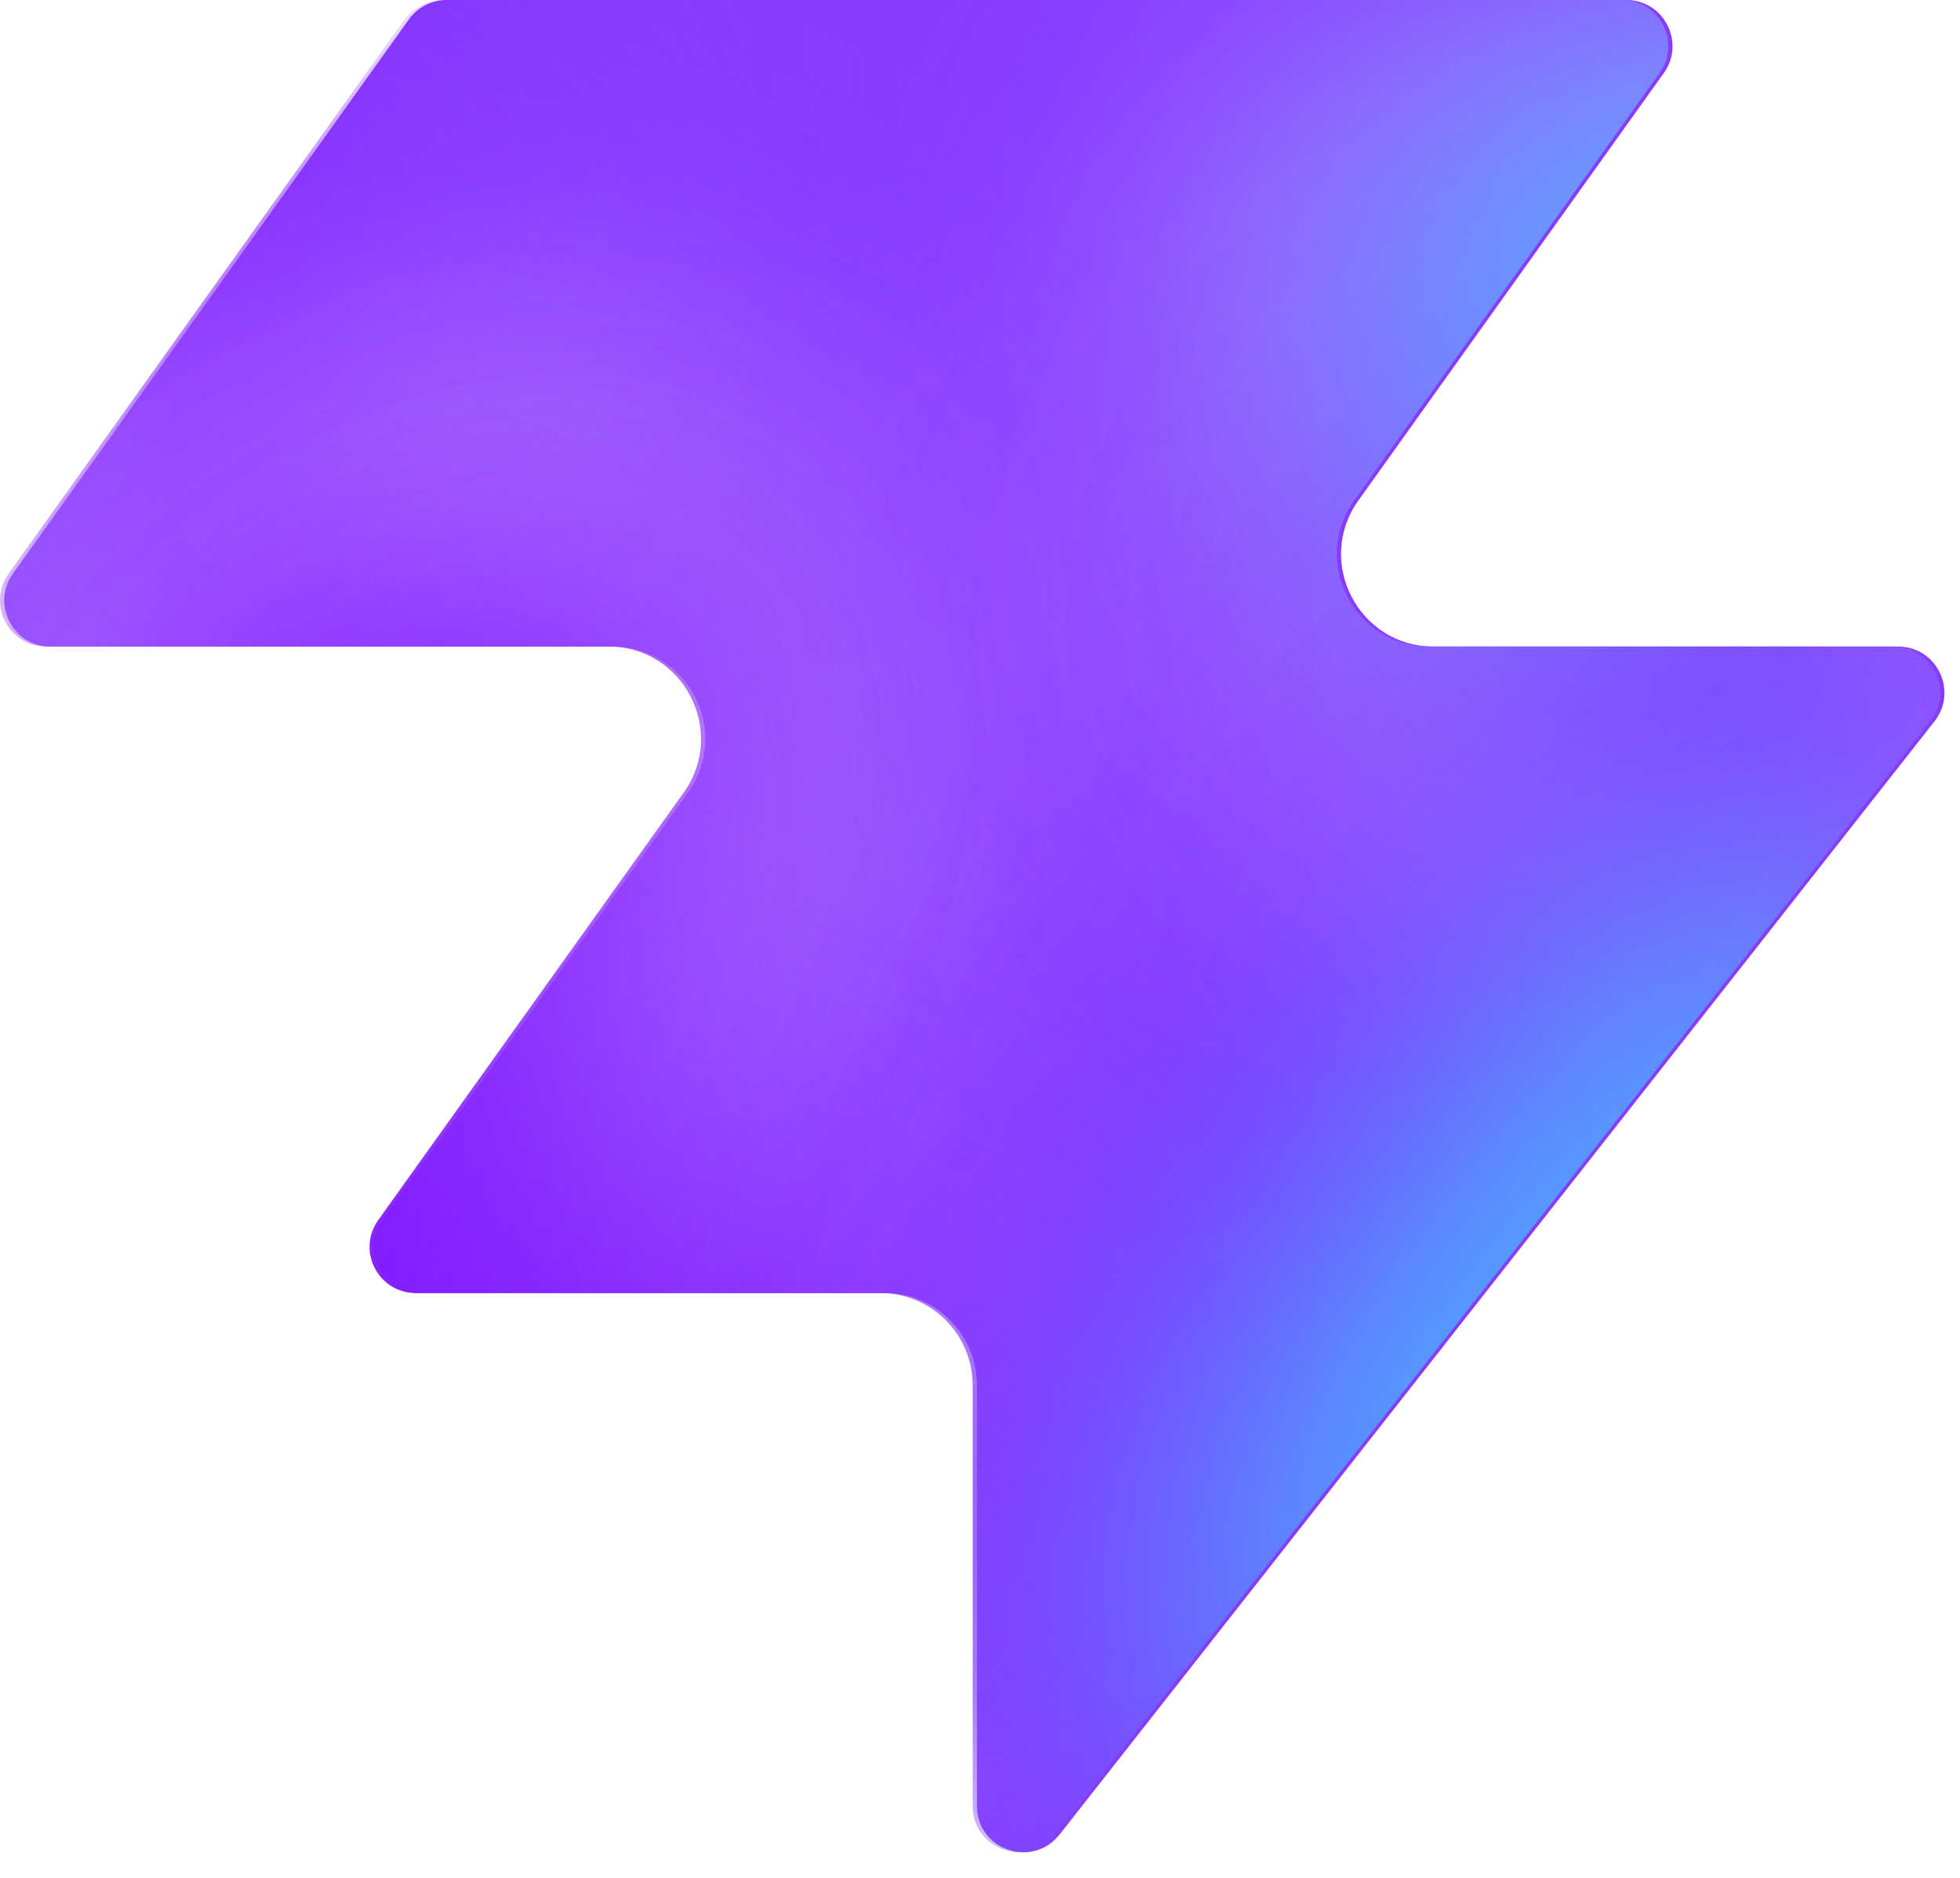
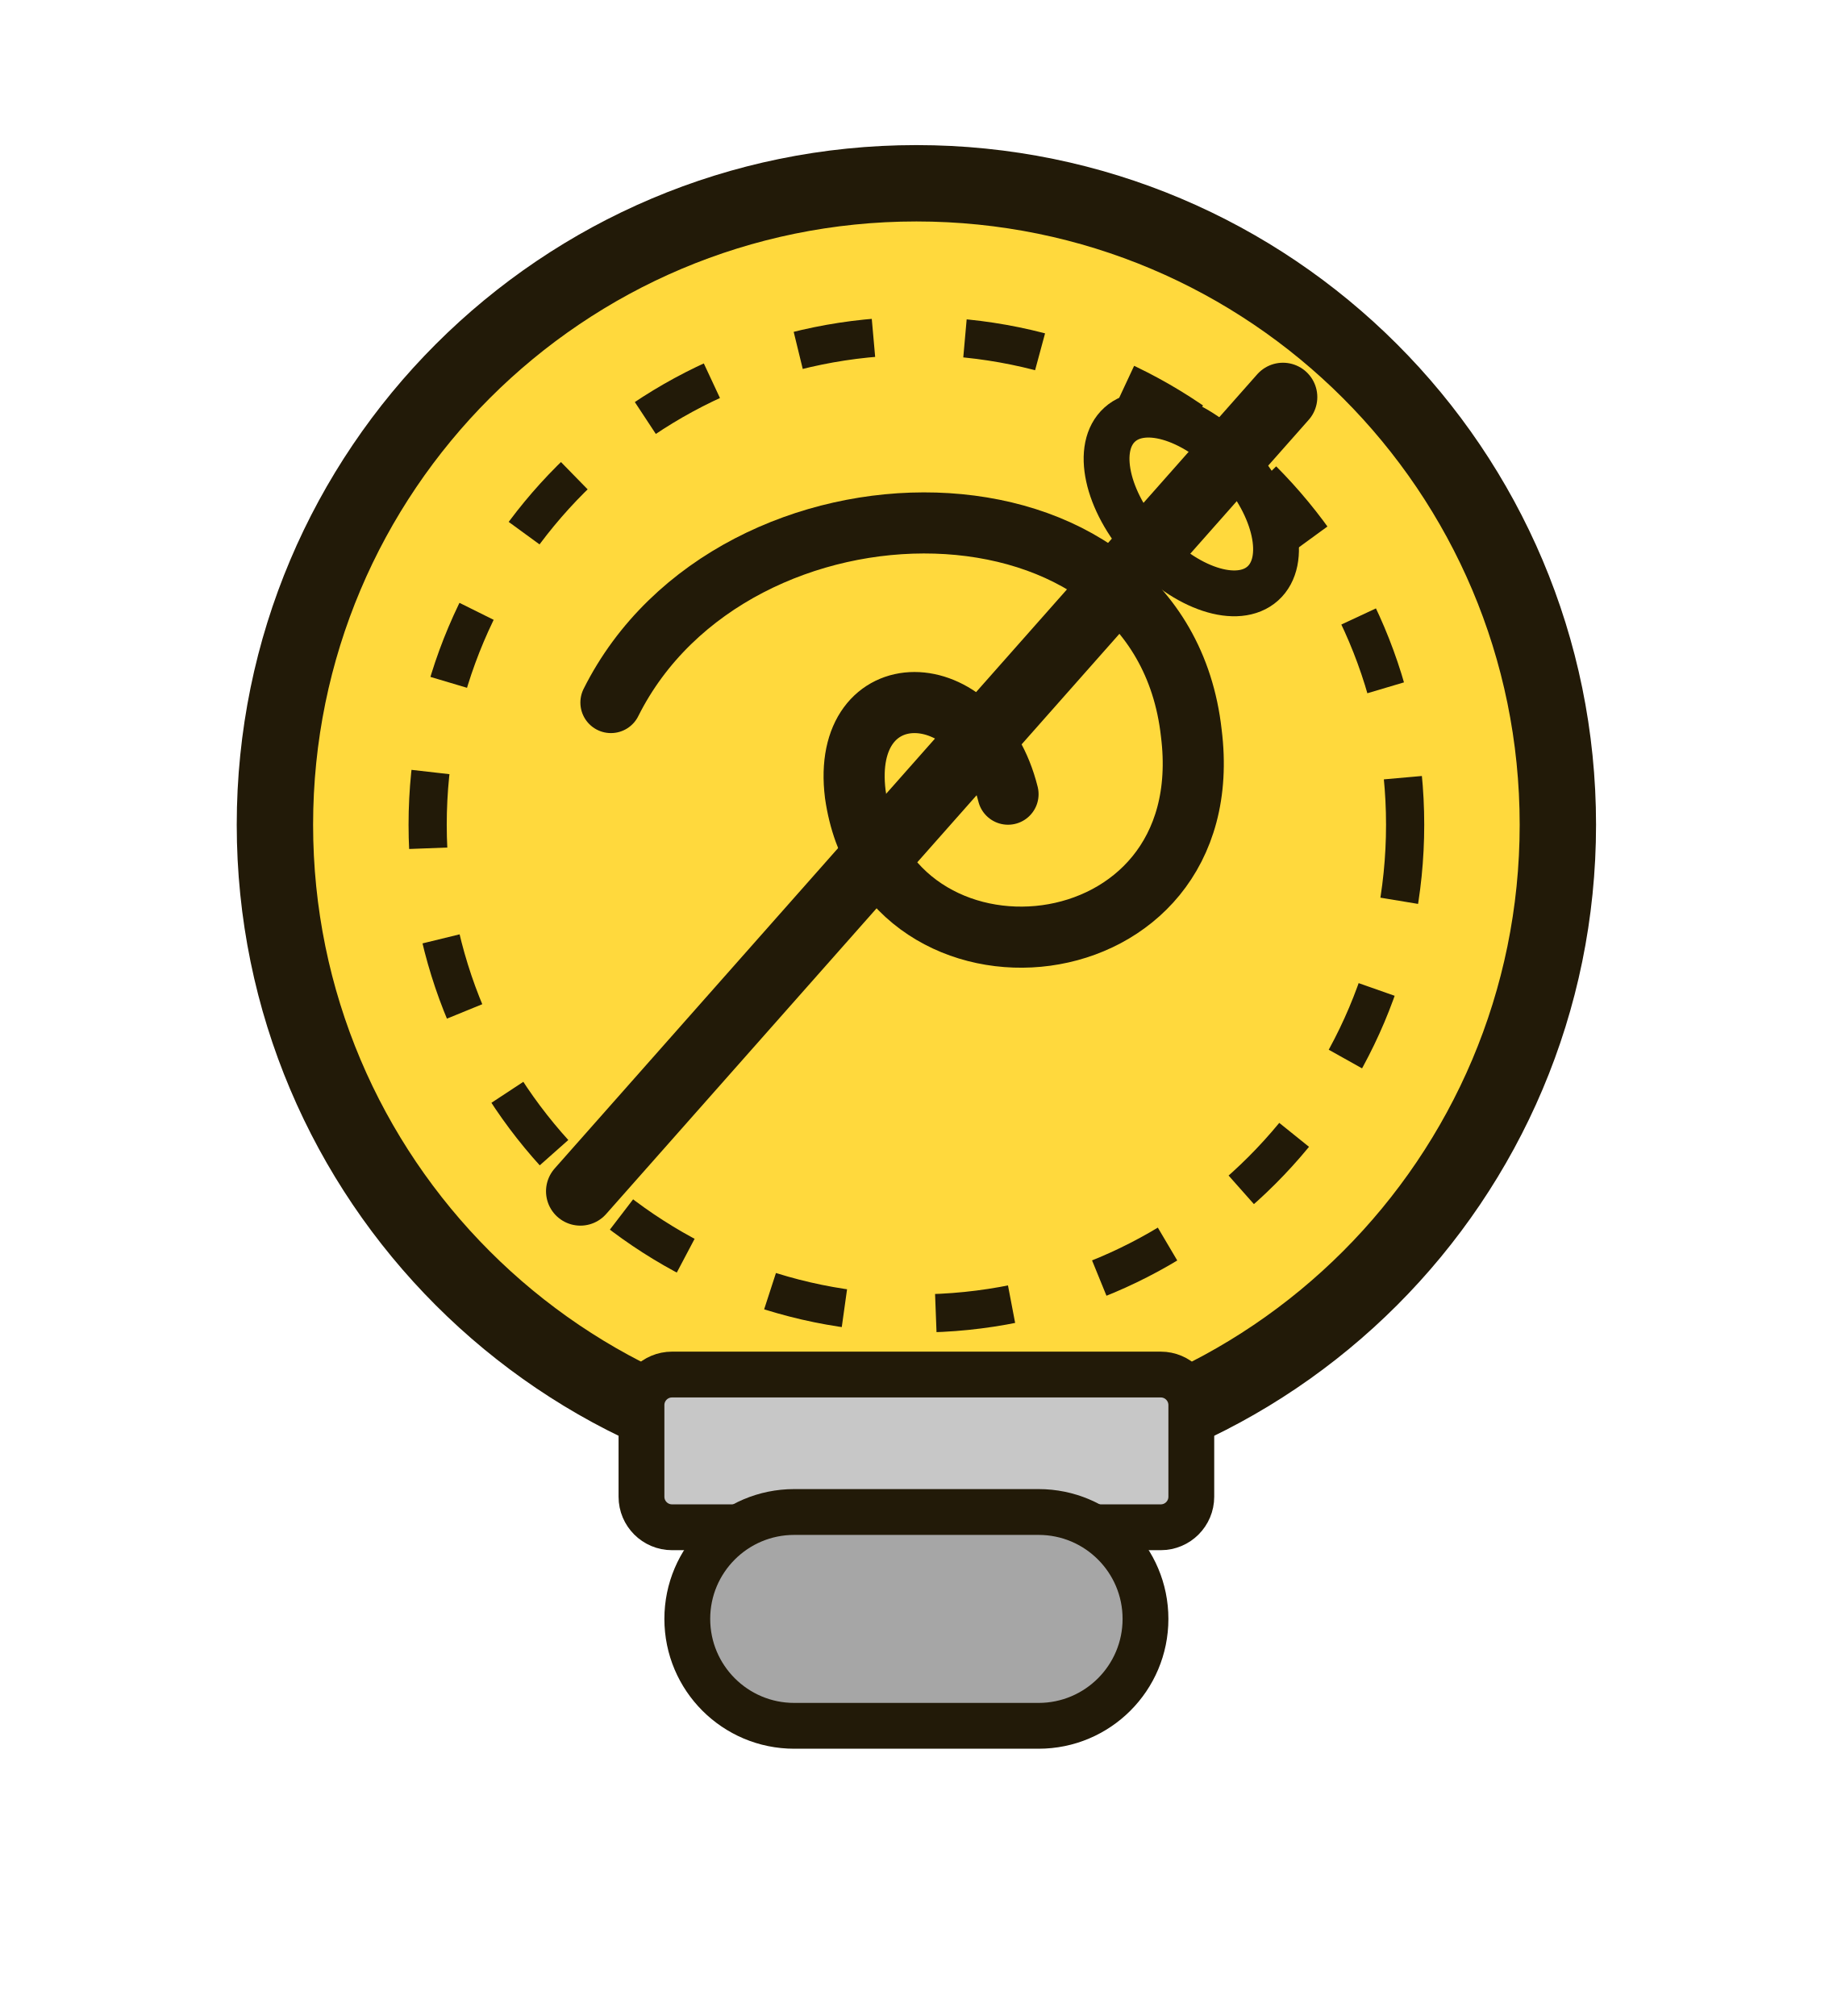
- <svg xmlns="http://www.w3.org/2000/svg" width="48" height="46" fill="none" viewBox="0 0 48 46">
-   <path fill="#863bff" d="M25.946 44.938c-.664.845-2.021.375-2.021-.698V33.937a2.26 2.26 0 0 0-2.262-2.262H10.287c-.92 0-1.456-1.04-.92-1.788l7.48-10.471c1.07-1.497 0-3.578-1.842-3.578H1.237c-.92 0-1.456-1.04-.92-1.788L10.013.474c.214-.297.556-.474.92-.474h28.894c.92 0 1.456 1.04.92 1.788l-7.48 10.471c-1.07 1.498 0 3.579 1.842 3.579h11.377c.943 0 1.473 1.088.89 1.83L25.947 44.94z" style="fill:#863bff;fill:color(display-p3 .525 .23 1);fill-opacity:1" />
-   <mask id="a" width="48" height="46" x="0" y="0" maskUnits="userSpaceOnUse" style="mask-type:alpha">
-     <path fill="#000" d="M25.842 44.938c-.664.844-2.021.375-2.021-.698V33.937a2.26 2.26 0 0 0-2.262-2.262H10.183c-.92 0-1.456-1.04-.92-1.788l7.48-10.471c1.07-1.498 0-3.579-1.842-3.579H1.133c-.92 0-1.456-1.04-.92-1.787L9.91.473c.214-.297.556-.474.92-.474h28.894c.92 0 1.456 1.04.92 1.788l-7.48 10.471c-1.07 1.498 0 3.578 1.842 3.578h11.377c.943 0 1.473 1.088.89 1.832L25.843 44.94z" style="fill:#000;fill-opacity:1" />
-   </mask>
-   <g mask="url(#a)">
-     <g filter="url(#b)">
-       <ellipse cx="5.508" cy="14.704" fill="#ede6ff" rx="5.508" ry="14.704" style="fill:#ede6ff;fill:color(display-p3 .927 .903 1);fill-opacity:1" transform="matrix(.00324 1 1 -.00324 -4.47 31.516)" />
-     </g>
-     <g filter="url(#c)">
-       <ellipse cx="10.399" cy="29.851" fill="#ede6ff" rx="10.399" ry="29.851" style="fill:#ede6ff;fill:color(display-p3 .927 .903 1);fill-opacity:1" transform="matrix(.00324 1 1 -.00324 -39.328 7.883)" />
-     </g>
-     <g filter="url(#d)">
-       <ellipse cx="5.508" cy="30.487" fill="#7e14ff" rx="5.508" ry="30.487" style="fill:#7e14ff;fill:color(display-p3 .492 .077 1);fill-opacity:1" transform="rotate(89.814 -25.913 -14.639)scale(1 -1)" />
-     </g>
-     <g filter="url(#e)">
-       <ellipse cx="5.508" cy="30.599" fill="#7e14ff" rx="5.508" ry="30.599" style="fill:#7e14ff;fill:color(display-p3 .492 .077 1);fill-opacity:1" transform="rotate(89.814 -32.644 -3.334)scale(1 -1)" />
-     </g>
-     <g filter="url(#f)">
-       <ellipse cx="5.508" cy="30.599" fill="#7e14ff" rx="5.508" ry="30.599" style="fill:#7e14ff;fill:color(display-p3 .492 .077 1);fill-opacity:1" transform="matrix(.00324 1 1 -.00324 -34.34 30.47)" />
-     </g>
-     <g filter="url(#g)">
-       <ellipse cx="14.072" cy="22.078" fill="#ede6ff" rx="14.072" ry="22.078" style="fill:#ede6ff;fill:color(display-p3 .927 .903 1);fill-opacity:1" transform="rotate(93.35 24.506 48.493)scale(-1 1)" />
-     </g>
-     <g filter="url(#h)">
-       <ellipse cx="3.47" cy="21.501" fill="#7e14ff" rx="3.47" ry="21.501" style="fill:#7e14ff;fill:color(display-p3 .492 .077 1);fill-opacity:1" transform="rotate(89.009 28.708 47.59)scale(-1 1)" />
-     </g>
-     <g filter="url(#i)">
-       <ellipse cx="3.47" cy="21.501" fill="#7e14ff" rx="3.47" ry="21.501" style="fill:#7e14ff;fill:color(display-p3 .492 .077 1);fill-opacity:1" transform="rotate(89.009 28.708 47.59)scale(-1 1)" />
-     </g>
-     <g filter="url(#j)">
-       <ellipse cx=".387" cy="8.972" fill="#7e14ff" rx="4.407" ry="29.108" style="fill:#7e14ff;fill:color(display-p3 .492 .077 1);fill-opacity:1" transform="rotate(39.51 .387 8.972)" />
-     </g>
-     <g filter="url(#k)">
-       <ellipse cx="47.523" cy="-6.092" fill="#7e14ff" rx="4.407" ry="29.108" style="fill:#7e14ff;fill:color(display-p3 .492 .077 1);fill-opacity:1" transform="rotate(37.892 47.523 -6.092)" />
-     </g>
-     <g filter="url(#l)">
-       <ellipse cx="41.412" cy="6.333" fill="#47bfff" rx="5.971" ry="9.665" style="fill:#47bfff;fill:color(display-p3 .28 .748 1);fill-opacity:1" transform="rotate(37.892 41.412 6.333)" />
-     </g>
-     <g filter="url(#m)">
-       <ellipse cx="-1.879" cy="38.332" fill="#7e14ff" rx="4.407" ry="29.108" style="fill:#7e14ff;fill:color(display-p3 .492 .077 1);fill-opacity:1" transform="rotate(37.892 -1.88 38.332)" />
-     </g>
-     <g filter="url(#n)">
-       <ellipse cx="-1.879" cy="38.332" fill="#7e14ff" rx="4.407" ry="29.108" style="fill:#7e14ff;fill:color(display-p3 .492 .077 1);fill-opacity:1" transform="rotate(37.892 -1.88 38.332)" />
-     </g>
-     <g filter="url(#o)">
-       <ellipse cx="35.651" cy="29.907" fill="#7e14ff" rx="4.407" ry="29.108" style="fill:#7e14ff;fill:color(display-p3 .492 .077 1);fill-opacity:1" transform="rotate(37.892 35.651 29.907)" />
-     </g>
-     <g filter="url(#p)">
-       <ellipse cx="38.418" cy="32.4" fill="#47bfff" rx="5.971" ry="15.297" style="fill:#47bfff;fill:color(display-p3 .28 .748 1);fill-opacity:1" transform="rotate(37.892 38.418 32.4)" />
-     </g>
-   </g>
-   <defs>
-     <filter id="b" width="60.045" height="41.654" x="-19.77" y="16.149" color-interpolation-filters="sRGB" filterUnits="userSpaceOnUse">
-       <feFlood flood-opacity="0" result="BackgroundImageFix" />
-       <feBlend in="SourceGraphic" in2="BackgroundImageFix" result="shape" />
-       <feGaussianBlur result="effect1_foregroundBlur_2002_17158" stdDeviation="7.659" />
-     </filter>
-     <filter id="c" width="90.34" height="51.437" x="-54.613" y="-7.533" color-interpolation-filters="sRGB" filterUnits="userSpaceOnUse">
-       <feFlood flood-opacity="0" result="BackgroundImageFix" />
-       <feBlend in="SourceGraphic" in2="BackgroundImageFix" result="shape" />
-       <feGaussianBlur result="effect1_foregroundBlur_2002_17158" stdDeviation="7.659" />
-     </filter>
-     <filter id="d" width="79.355" height="29.4" x="-49.64" y="2.03" color-interpolation-filters="sRGB" filterUnits="userSpaceOnUse">
-       <feFlood flood-opacity="0" result="BackgroundImageFix" />
-       <feBlend in="SourceGraphic" in2="BackgroundImageFix" result="shape" />
-       <feGaussianBlur result="effect1_foregroundBlur_2002_17158" stdDeviation="4.596" />
-     </filter>
-     <filter id="e" width="79.579" height="29.4" x="-45.045" y="20.029" color-interpolation-filters="sRGB" filterUnits="userSpaceOnUse">
-       <feFlood flood-opacity="0" result="BackgroundImageFix" />
-       <feBlend in="SourceGraphic" in2="BackgroundImageFix" result="shape" />
-       <feGaussianBlur result="effect1_foregroundBlur_2002_17158" stdDeviation="4.596" />
-     </filter>
-     <filter id="f" width="79.579" height="29.4" x="-43.513" y="21.178" color-interpolation-filters="sRGB" filterUnits="userSpaceOnUse">
-       <feFlood flood-opacity="0" result="BackgroundImageFix" />
-       <feBlend in="SourceGraphic" in2="BackgroundImageFix" result="shape" />
-       <feGaussianBlur result="effect1_foregroundBlur_2002_17158" stdDeviation="4.596" />
-     </filter>
-     <filter id="g" width="74.749" height="58.852" x="15.756" y="-17.901" color-interpolation-filters="sRGB" filterUnits="userSpaceOnUse">
-       <feFlood flood-opacity="0" result="BackgroundImageFix" />
-       <feBlend in="SourceGraphic" in2="BackgroundImageFix" result="shape" />
-       <feGaussianBlur result="effect1_foregroundBlur_2002_17158" stdDeviation="7.659" />
-     </filter>
-     <filter id="h" width="61.377" height="25.362" x="23.548" y="2.284" color-interpolation-filters="sRGB" filterUnits="userSpaceOnUse">
-       <feFlood flood-opacity="0" result="BackgroundImageFix" />
-       <feBlend in="SourceGraphic" in2="BackgroundImageFix" result="shape" />
-       <feGaussianBlur result="effect1_foregroundBlur_2002_17158" stdDeviation="4.596" />
-     </filter>
-     <filter id="i" width="61.377" height="25.362" x="23.548" y="2.284" color-interpolation-filters="sRGB" filterUnits="userSpaceOnUse">
-       <feFlood flood-opacity="0" result="BackgroundImageFix" />
-       <feBlend in="SourceGraphic" in2="BackgroundImageFix" result="shape" />
-       <feGaussianBlur result="effect1_foregroundBlur_2002_17158" stdDeviation="4.596" />
-     </filter>
-     <filter id="j" width="56.045" height="63.649" x="-27.636" y="-22.853" color-interpolation-filters="sRGB" filterUnits="userSpaceOnUse">
-       <feFlood flood-opacity="0" result="BackgroundImageFix" />
-       <feBlend in="SourceGraphic" in2="BackgroundImageFix" result="shape" />
-       <feGaussianBlur result="effect1_foregroundBlur_2002_17158" stdDeviation="4.596" />
-     </filter>
-     <filter id="k" width="54.814" height="64.646" x="20.116" y="-38.415" color-interpolation-filters="sRGB" filterUnits="userSpaceOnUse">
-       <feFlood flood-opacity="0" result="BackgroundImageFix" />
-       <feBlend in="SourceGraphic" in2="BackgroundImageFix" result="shape" />
-       <feGaussianBlur result="effect1_foregroundBlur_2002_17158" stdDeviation="4.596" />
-     </filter>
-     <filter id="l" width="33.541" height="35.313" x="24.641" y="-11.323" color-interpolation-filters="sRGB" filterUnits="userSpaceOnUse">
-       <feFlood flood-opacity="0" result="BackgroundImageFix" />
-       <feBlend in="SourceGraphic" in2="BackgroundImageFix" result="shape" />
-       <feGaussianBlur result="effect1_foregroundBlur_2002_17158" stdDeviation="4.596" />
-     </filter>
-     <filter id="m" width="54.814" height="64.646" x="-29.286" y="6.009" color-interpolation-filters="sRGB" filterUnits="userSpaceOnUse">
-       <feFlood flood-opacity="0" result="BackgroundImageFix" />
-       <feBlend in="SourceGraphic" in2="BackgroundImageFix" result="shape" />
-       <feGaussianBlur result="effect1_foregroundBlur_2002_17158" stdDeviation="4.596" />
-     </filter>
-     <filter id="n" width="54.814" height="64.646" x="-29.286" y="6.009" color-interpolation-filters="sRGB" filterUnits="userSpaceOnUse">
-       <feFlood flood-opacity="0" result="BackgroundImageFix" />
-       <feBlend in="SourceGraphic" in2="BackgroundImageFix" result="shape" />
-       <feGaussianBlur result="effect1_foregroundBlur_2002_17158" stdDeviation="4.596" />
-     </filter>
-     <filter id="o" width="54.814" height="64.646" x="8.244" y="-2.416" color-interpolation-filters="sRGB" filterUnits="userSpaceOnUse">
-       <feFlood flood-opacity="0" result="BackgroundImageFix" />
-       <feBlend in="SourceGraphic" in2="BackgroundImageFix" result="shape" />
-       <feGaussianBlur result="effect1_foregroundBlur_2002_17158" stdDeviation="4.596" />
-     </filter>
-     <filter id="p" width="39.409" height="43.623" x="18.713" y="10.588" color-interpolation-filters="sRGB" filterUnits="userSpaceOnUse">
-       <feFlood flood-opacity="0" result="BackgroundImageFix" />
-       <feBlend in="SourceGraphic" in2="BackgroundImageFix" result="shape" />
-       <feGaussianBlur result="effect1_foregroundBlur_2002_17158" stdDeviation="4.596" />
-     </filter>
-   </defs>
+ <svg xmlns="http://www.w3.org/2000/svg" width="120" height="132" viewBox="0 0 120 132" fill="none">
+   <circle cx="60" cy="54" r="42" fill="#FFD93D" stroke="#221A08" stroke-width="5" />
+   <circle cx="60" cy="54" r="32" fill="none" stroke="#221A08" stroke-width="2.5" stroke-dasharray="5 6" />
+   <rect x="42" y="90" width="36" height="10" rx="2" fill="#C7C7C7" stroke="#221A08" stroke-width="3" />
+   <rect x="45" y="99" width="30" height="14" rx="7" fill="#A6A6A6" stroke="#221A08" stroke-width="3" />
+   <path d="M40,46 C48,30 76,30 78,48 C80,64 58,66 56,52 C55,44 64,44 66,52" stroke="#221A08" stroke-width="4" fill="none" stroke-linecap="round" stroke-linejoin="round" />
+   <line x1="38" y1="78" x2="84" y2="26" stroke="#221A08" stroke-width="4.5" stroke-linecap="round" />
+   <ellipse cx="78" cy="33" rx="4" ry="7" fill="none" stroke="#221A08" stroke-width="3" transform="rotate(-42 78 33)" />
</svg>
